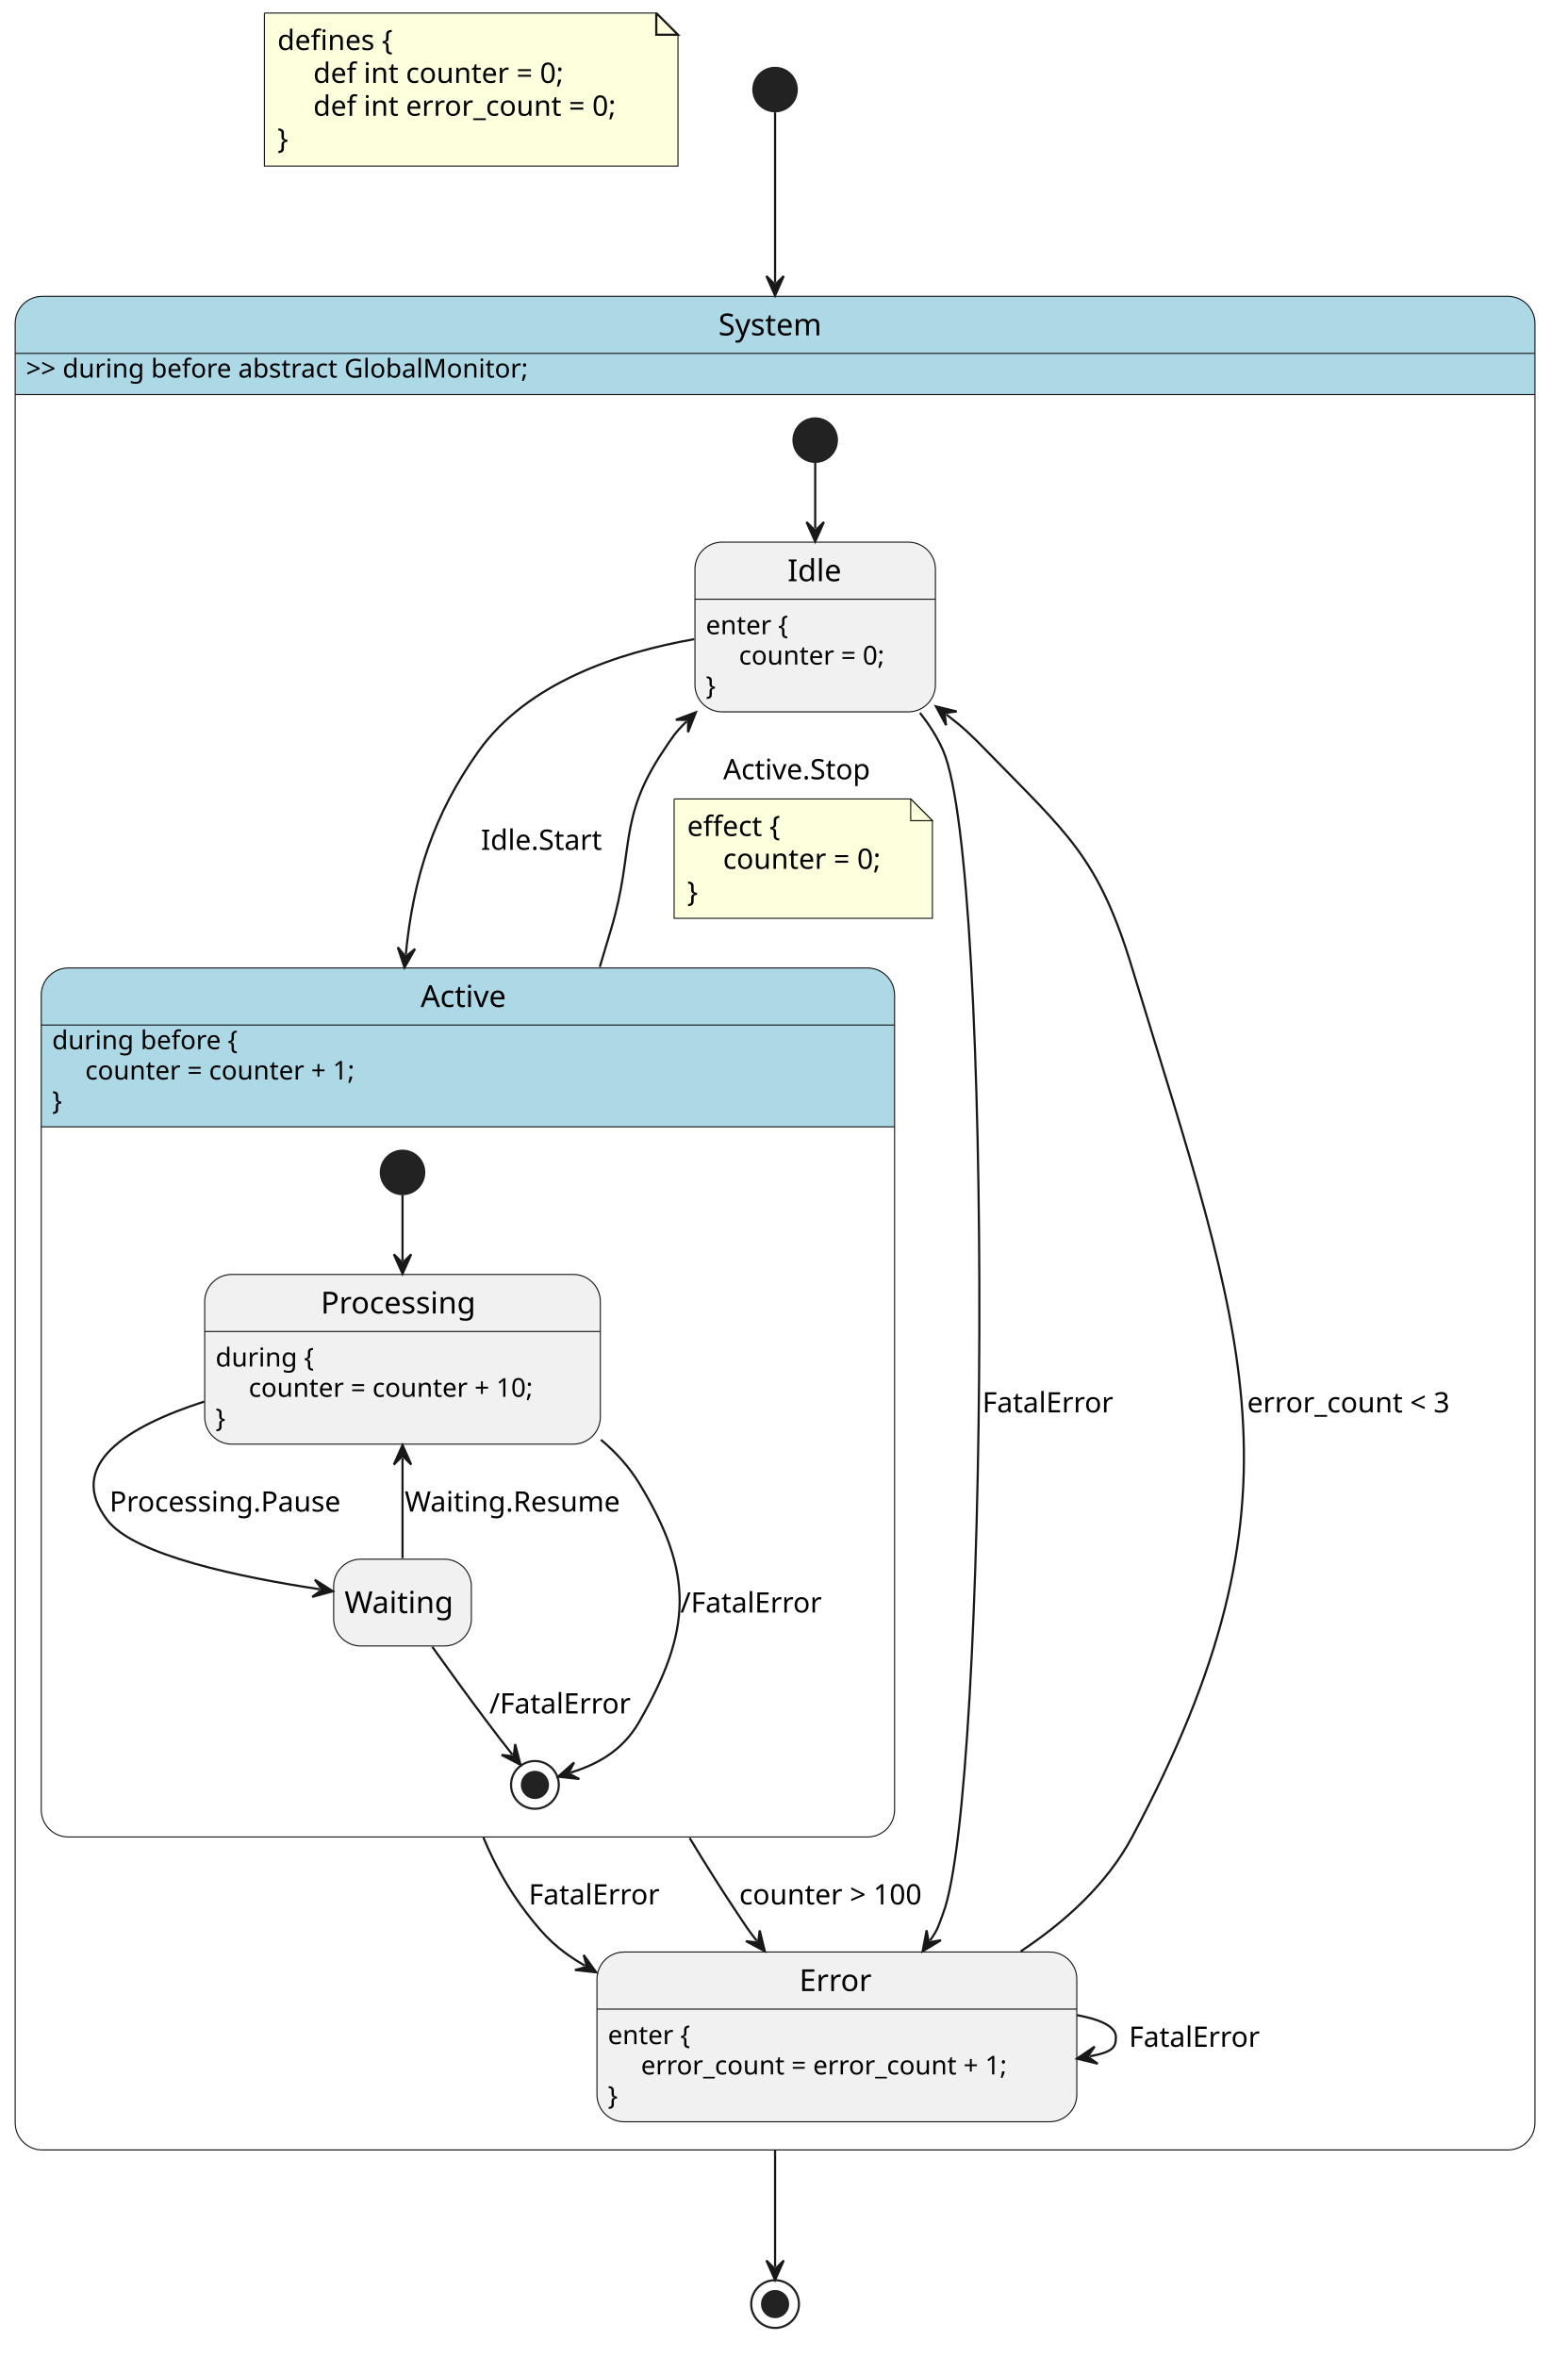
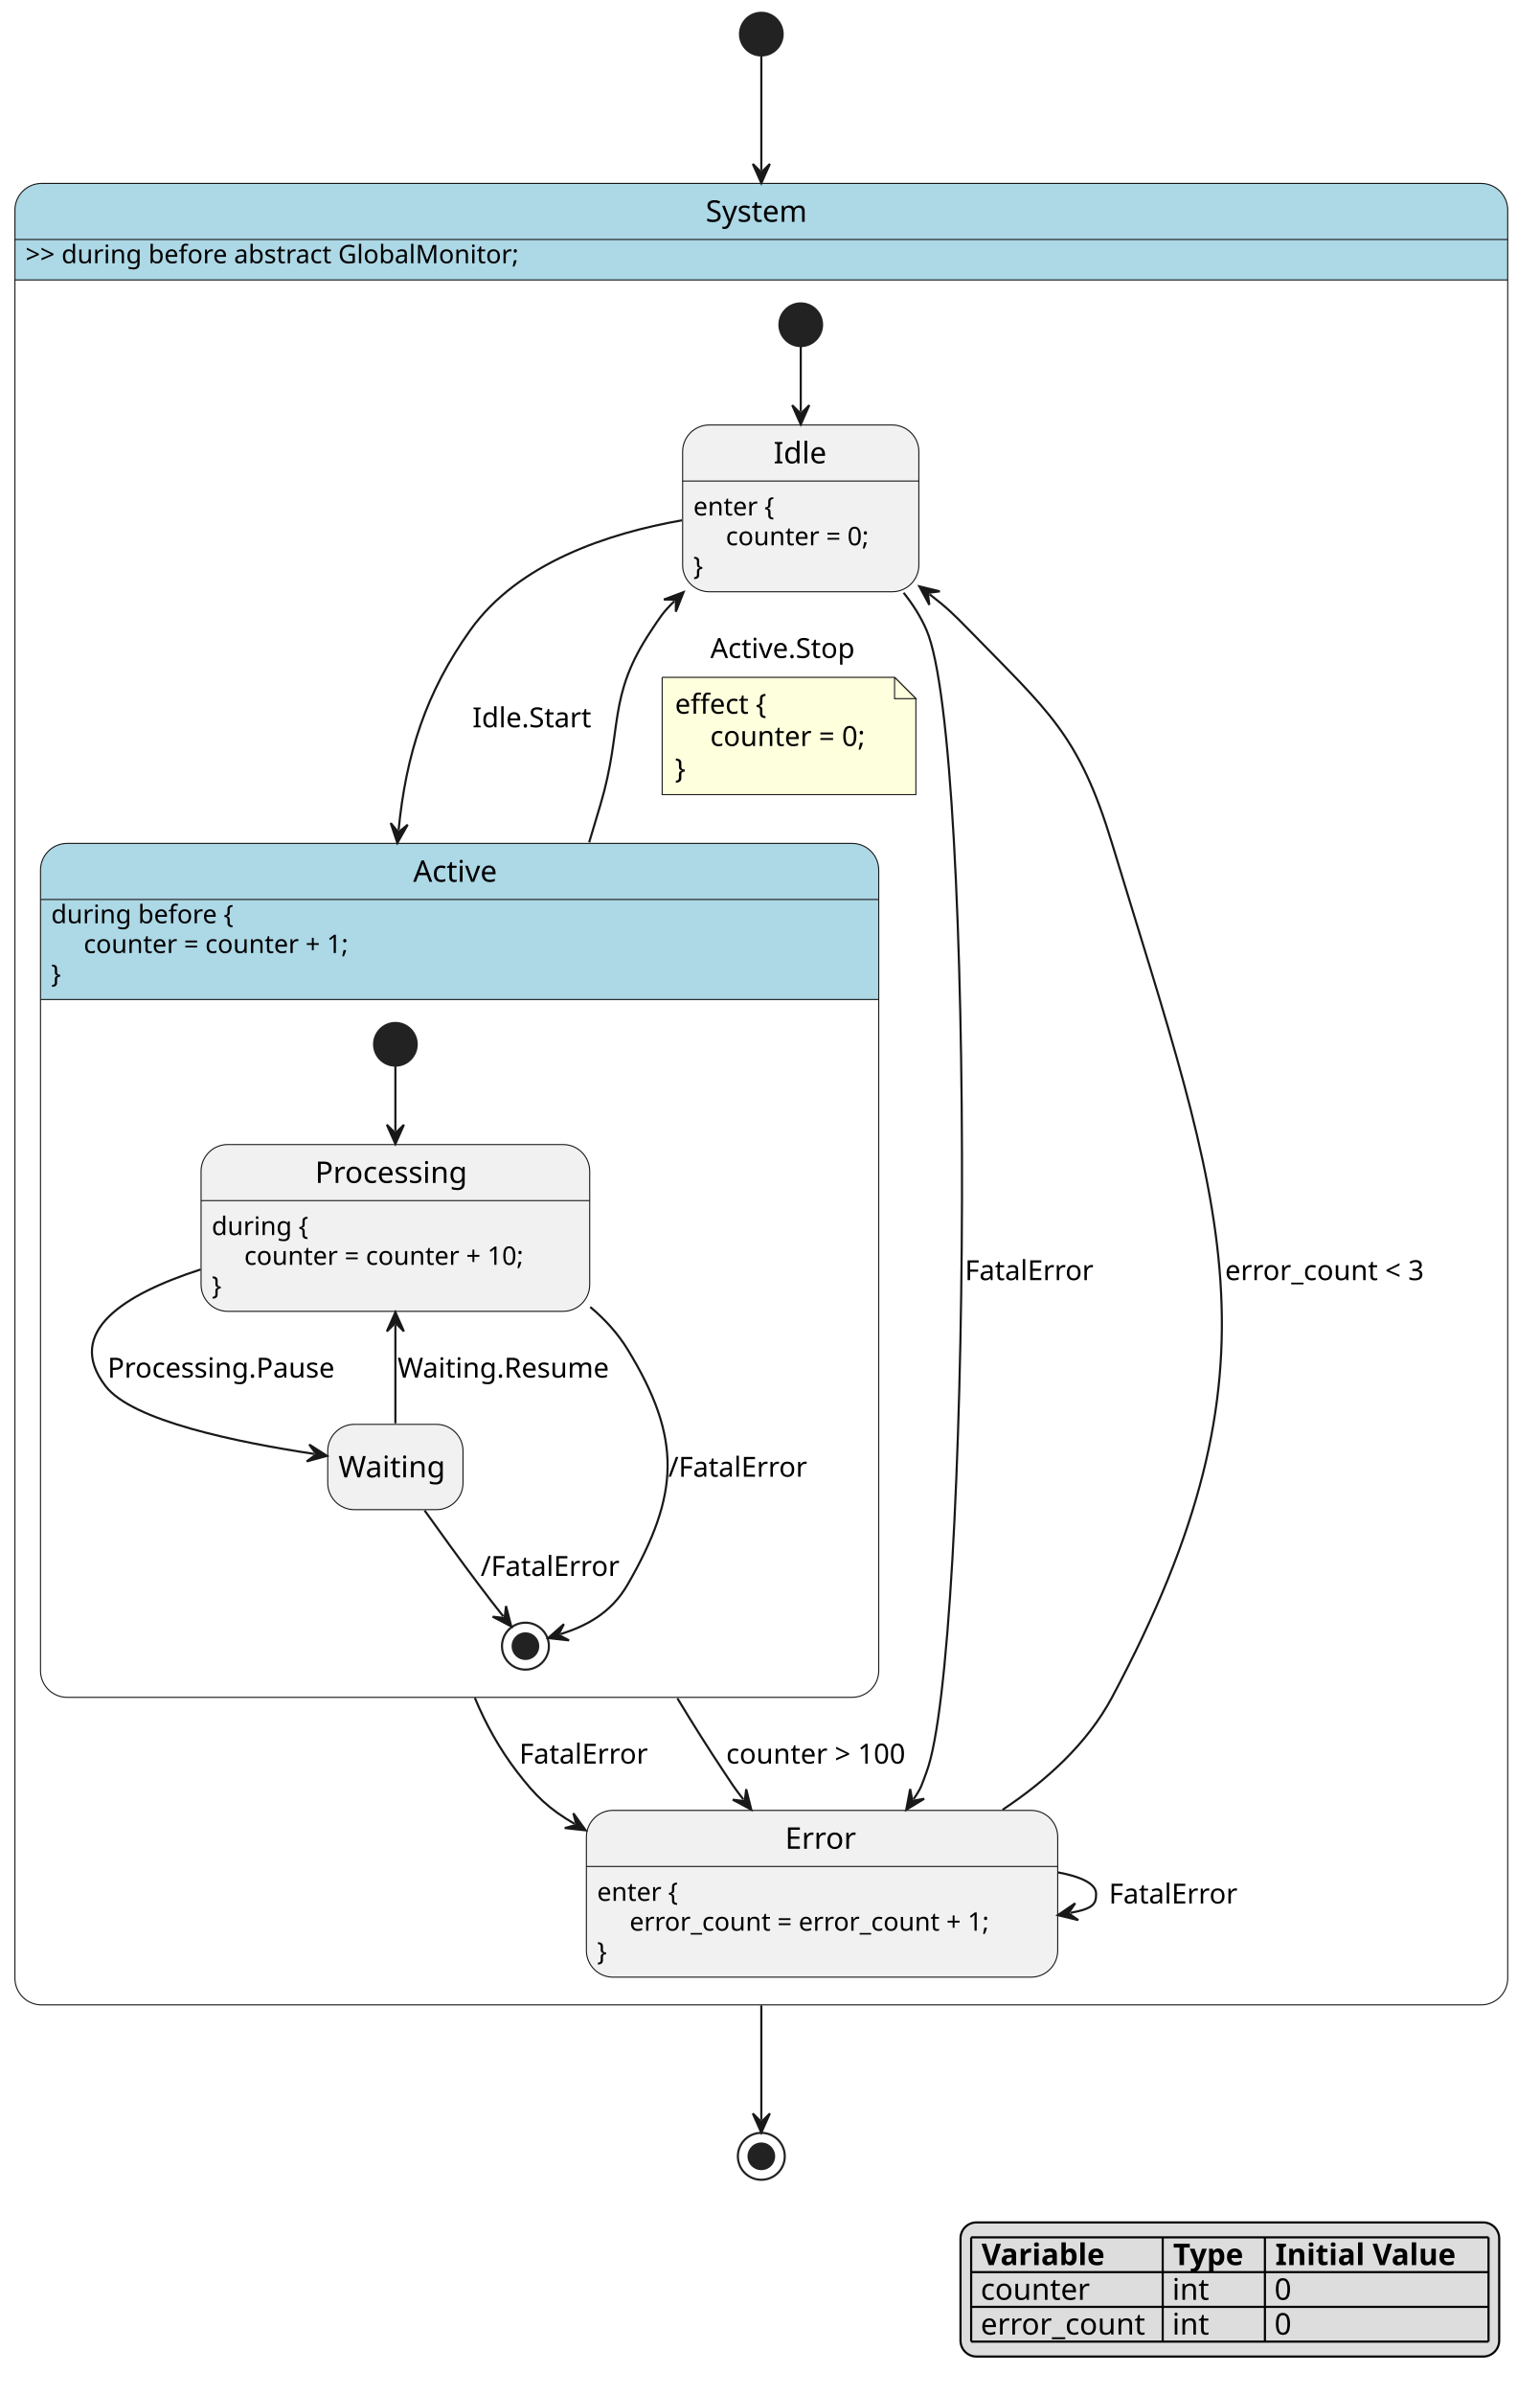
- <svg xmlns="http://www.w3.org/2000/svg" contentStyleType="text/css" data-diagram-type="STATE" height="1086px" preserveAspectRatio="none" style="width:722px;height:1086px;background:#FFFFFF;" version="1.1" viewBox="0 0 722 1086" width="722px" zoomAndPan="magnify">
+ <svg xmlns="http://www.w3.org/2000/svg" contentStyleType="text/css" data-diagram-type="STATE" height="1123px" preserveAspectRatio="none" style="width:722px;height:1123px;background:#FFFFFF;" version="1.1" viewBox="0 0 722 1123" width="722px" zoomAndPan="magnify">
  <defs />
  <g>
-     <g class="entity" data-qualified-name="DefinitionNote" data-source-line="11" id="ent0002">
-       <path d="M121.82,6 L121.82,76.531 L312.36,76.531 L312.36,16 L302.36,6 L121.82,6" fill="#FEFFDD" style="stroke:#181818;stroke-width:0.5;" />
-       <path d="M302.36,6 L302.36,16 L312.36,16 L302.36,6" fill="#FEFFDD" style="stroke:#181818;stroke-width:1;" />
-       <text fill="#000000" font-family="sans-serif" font-size="13" lengthAdjust="spacing" textLength="59.852" x="127.82" y="23.067">defines {</text>
-       <text fill="#000000" font-family="sans-serif" font-size="13" lengthAdjust="spacing" textLength="127.867" x="144.349" y="38.2">def int counter = 0;</text>
-       <text fill="#000000" font-family="sans-serif" font-size="13" lengthAdjust="spacing" textLength="153.01" x="144.349" y="53.333">def int error_count = 0;</text>
-       <text fill="#000000" font-family="sans-serif" font-size="13" lengthAdjust="spacing" textLength="8.271" x="127.82" y="68.465">}</text>
+     <path d="M19.5,86 L694.671,86 A12.5,12.5 0 0 1 707.171,98.5 L707.171,131.266 L7,131.266 L7,98.5 A12.5,12.5 0 0 1 19.5,86" fill="#ADD8E6" />
+     <rect fill="none" height="854.079" rx="12.5" ry="12.5" style="stroke:#181818;stroke-width:0.5;" width="700.171" x="7" y="86" />
+     <line style="stroke:#181818;stroke-width:0.5;" x1="7" x2="707.171" y1="131.266" y2="131.266" />
+     <line style="stroke:#181818;stroke-width:0.5;" x1="7" x2="707.171" y1="112.297" y2="112.297" />
+     <text fill="#000000" font-family="sans-serif" font-size="14" lengthAdjust="spacing" textLength="52.206" x="330.982" y="103.995">System</text>
+     <text fill="#000000" font-family="sans-serif" font-size="12" lengthAdjust="spacing" textLength="250.418" x="12" y="123.436">&gt;&gt; during before abstract GlobalMonitor;</text>
+     <g class="entity" data-qualified-name="system.system__idle" id="ent0003">
+       <rect fill="#F1F1F1" height="78.203" rx="12.5" ry="12.5" style="stroke:#181818;stroke-width:0.5;" width="110.791" x="320.18" y="199.266" />
+       <line style="stroke:#181818;stroke-width:0.5;" x1="320.18" x2="430.971" y1="225.562" y2="225.562" />
+       <text fill="#000000" font-family="sans-serif" font-size="14" lengthAdjust="spacing" textLength="25.519" x="362.816" y="217.261">Idle</text>
+       <text fill="#000000" font-family="sans-serif" font-size="12" lengthAdjust="spacing" textLength="43.459" x="325.18" y="241.701">enter {</text>
+       <text fill="#000000" font-family="sans-serif" font-size="12" lengthAdjust="spacing" textLength="75.533" x="340.438" y="255.67">counter = 0;</text>
+       <text fill="#000000" font-family="sans-serif" font-size="12" lengthAdjust="spacing" textLength="7.635" x="325.18" y="269.639">}</text>
    </g>
-     <path d="M19.5,136.53 L694.671,136.53 A12.5,12.5 0 0 1 707.171,149.03 L707.171,181.796 L7,181.796 L7,149.03 A12.5,12.5 0 0 1 19.5,136.53" fill="#ADD8E6" />
-     <rect fill="none" height="854.079" rx="12.5" ry="12.5" style="stroke:#181818;stroke-width:0.5;" width="700.171" x="7" y="136.53" />
-     <line style="stroke:#181818;stroke-width:0.5;" x1="7" x2="707.171" y1="181.796" y2="181.796" />
-     <line style="stroke:#181818;stroke-width:0.5;" x1="7" x2="707.171" y1="162.827" y2="162.827" />
-     <text fill="#000000" font-family="sans-serif" font-size="14" lengthAdjust="spacing" textLength="52.206" x="330.982" y="154.525">System</text>
-     <text fill="#000000" font-family="sans-serif" font-size="12" lengthAdjust="spacing" textLength="250.418" x="12" y="173.965">&gt;&gt; during before abstract GlobalMonitor;</text>
-     <g class="entity" data-qualified-name="system.system__idle" id="ent0004">
-       <rect fill="#F1F1F1" height="78.203" rx="12.5" ry="12.5" style="stroke:#181818;stroke-width:0.5;" width="110.791" x="320.18" y="249.796" />
-       <line style="stroke:#181818;stroke-width:0.5;" x1="320.18" x2="430.971" y1="276.092" y2="276.092" />
-       <text fill="#000000" font-family="sans-serif" font-size="14" lengthAdjust="spacing" textLength="25.519" x="362.816" y="267.791">Idle</text>
-       <text fill="#000000" font-family="sans-serif" font-size="12" lengthAdjust="spacing" textLength="43.459" x="325.18" y="292.231">enter {</text>
-       <text fill="#000000" font-family="sans-serif" font-size="12" lengthAdjust="spacing" textLength="75.533" x="340.438" y="306.2">counter = 0;</text>
-       <text fill="#000000" font-family="sans-serif" font-size="12" lengthAdjust="spacing" textLength="7.635" x="325.18" y="320.169">}</text>
+     <path d="M31.5,395.466 L399.651,395.466 A12.5,12.5 0 0 1 412.151,407.966 L412.151,468.669 L19,468.669 L19,407.966 A12.5,12.5 0 0 1 31.5,395.466" fill="#ADD8E6" />
+     <rect fill="none" height="400.403" rx="12.5" ry="12.5" style="stroke:#181818;stroke-width:0.5;" width="393.151" x="19" y="395.466" />
+     <line style="stroke:#181818;stroke-width:0.5;" x1="19" x2="412.151" y1="468.669" y2="468.669" />
+     <line style="stroke:#181818;stroke-width:0.5;" x1="19" x2="412.151" y1="421.762" y2="421.762" />
+     <text fill="#000000" font-family="sans-serif" font-size="14" lengthAdjust="spacing" textLength="43.552" x="193.799" y="413.461">Active</text>
+     <text fill="#000000" font-family="sans-serif" font-size="12" lengthAdjust="spacing" textLength="92.859" x="24" y="432.901">during before {</text>
+     <text fill="#000000" font-family="sans-serif" font-size="12" lengthAdjust="spacing" textLength="139.389" x="39.258" y="446.87">counter = counter + 1;</text>
+     <text fill="#000000" font-family="sans-serif" font-size="12" lengthAdjust="spacing" textLength="7.635" x="24" y="460.839">}</text>
+     <g class="entity" data-qualified-name="system.system__active.system__active__processing" id="ent0005">
+       <rect fill="#F1F1F1" height="78.203" rx="12.5" ry="12.5" style="stroke:#181818;stroke-width:0.5;" width="182.281" x="94.31" y="536.669" />
+       <line style="stroke:#181818;stroke-width:0.5;" x1="94.31" x2="276.591" y1="562.966" y2="562.966" />
+       <text fill="#000000" font-family="sans-serif" font-size="14" lengthAdjust="spacing" textLength="75.311" x="147.795" y="554.664">Processing</text>
+       <text fill="#000000" font-family="sans-serif" font-size="12" lengthAdjust="spacing" textLength="50.162" x="99.31" y="579.104">during {</text>
+       <text fill="#000000" font-family="sans-serif" font-size="12" lengthAdjust="spacing" textLength="147.023" x="114.568" y="593.073">counter = counter + 10;</text>
+       <text fill="#000000" font-family="sans-serif" font-size="12" lengthAdjust="spacing" textLength="7.635" x="99.31" y="607.042">}</text>
    </g>
-     <path d="M31.5,445.996 L399.651,445.996 A12.5,12.5 0 0 1 412.151,458.496 L412.151,519.199 L19,519.199 L19,458.496 A12.5,12.5 0 0 1 31.5,445.996" fill="#ADD8E6" />
-     <rect fill="none" height="400.403" rx="12.5" ry="12.5" style="stroke:#181818;stroke-width:0.5;" width="393.151" x="19" y="445.996" />
-     <line style="stroke:#181818;stroke-width:0.5;" x1="19" x2="412.151" y1="519.199" y2="519.199" />
-     <line style="stroke:#181818;stroke-width:0.5;" x1="19" x2="412.151" y1="472.293" y2="472.293" />
-     <text fill="#000000" font-family="sans-serif" font-size="14" lengthAdjust="spacing" textLength="43.552" x="193.799" y="463.991">Active</text>
-     <text fill="#000000" font-family="sans-serif" font-size="12" lengthAdjust="spacing" textLength="92.859" x="24" y="483.431">during before {</text>
-     <text fill="#000000" font-family="sans-serif" font-size="12" lengthAdjust="spacing" textLength="139.389" x="39.258" y="497.4">counter = counter + 1;</text>
-     <text fill="#000000" font-family="sans-serif" font-size="12" lengthAdjust="spacing" textLength="7.635" x="24" y="511.369">}</text>
-     <g class="entity" data-qualified-name="system.system__active.system__active__processing" id="ent0006">
-       <rect fill="#F1F1F1" height="78.203" rx="12.5" ry="12.5" style="stroke:#181818;stroke-width:0.5;" width="182.281" x="94.31" y="587.199" />
-       <line style="stroke:#181818;stroke-width:0.5;" x1="94.31" x2="276.591" y1="613.496" y2="613.496" />
-       <text fill="#000000" font-family="sans-serif" font-size="14" lengthAdjust="spacing" textLength="75.311" x="147.795" y="605.194">Processing</text>
-       <text fill="#000000" font-family="sans-serif" font-size="12" lengthAdjust="spacing" textLength="50.162" x="99.31" y="629.634">during {</text>
-       <text fill="#000000" font-family="sans-serif" font-size="12" lengthAdjust="spacing" textLength="147.023" x="114.568" y="643.603">counter = counter + 10;</text>
-       <text fill="#000000" font-family="sans-serif" font-size="12" lengthAdjust="spacing" textLength="7.635" x="99.31" y="657.572">}</text>
+     <rect fill="#F1F1F1" height="40" rx="12.5" ry="12.5" style="stroke:#181818;stroke-width:0.5;" width="63.45" x="153.72" y="667.869" />
+     <text fill="#000000" font-family="sans-serif" font-size="14" lengthAdjust="spacing" textLength="53.45" x="158.72" y="692.715">Waiting</text>
+     <g class="end_entity" data-qualified-name="system.system__active..end.system__active" data-source-line="23" id="ent0002">
+       <ellipse cx="246.45" cy="771.869" fill="none" rx="11" ry="11" style="stroke:#222222;stroke-width:1;" />
+       <ellipse cx="246.45" cy="771.869" fill="#222222" rx="6" ry="6" style="stroke:#222222;stroke-width:1;" />
    </g>
-     <rect fill="#F1F1F1" height="40" rx="12.5" ry="12.5" style="stroke:#181818;stroke-width:0.5;" width="63.45" x="153.72" y="718.399" />
-     <text fill="#000000" font-family="sans-serif" font-size="14" lengthAdjust="spacing" textLength="53.45" x="158.72" y="743.245">Waiting</text>
-     <g class="end_entity" data-qualified-name="system.system__active..end.system__active" data-source-line="24" id="ent0002">
-       <ellipse cx="246.45" cy="822.399" fill="none" rx="11" ry="11" style="stroke:#222222;stroke-width:1;" />
-       <ellipse cx="246.45" cy="822.399" fill="#222222" rx="6" ry="6" style="stroke:#222222;stroke-width:1;" />
+     <g class="start_entity" data-qualified-name="system.system__active..start.system__active" data-source-line="25" id="ent0005">
+       <ellipse cx="185.45" cy="489.669" fill="#222222" rx="10" ry="10" style="stroke:#222222;stroke-width:1;" />
    </g>
-     <g class="start_entity" data-qualified-name="system.system__active..start.system__active" data-source-line="26" id="ent0005">
-       <ellipse cx="185.45" cy="540.199" fill="#222222" rx="10" ry="10" style="stroke:#222222;stroke-width:1;" />
+     <g class="link" data-entity-1="ent0005" data-entity-2="ent0002" data-link-type="dependency" data-source-line="23" id="lnk3">
+       <path d="M276.85,612.839 C283.73,618.599 289.79,625.239 294.45,632.869 C319.91,674.609 318.8,700.479 294.45,742.869 C286.47,756.759 274.379,762.595 262.839,766.255" fill="none" id="system__active__processing-to-*end*system__active" style="stroke:#181818;stroke-width:1;" />
+       <polygon fill="#181818" points="257.12,768.069,266.908,769.161,261.886,766.557,264.49,761.535,257.12,768.069" style="stroke:#181818;stroke-width:1;" />
+       <text fill="#000000" font-family="sans-serif" font-size="13" lengthAdjust="spacing" textLength="68.701" x="313.45" y="692.436">/FatalError</text>
    </g>
-     <g class="link" data-entity-1="ent0006" data-entity-2="ent0002" data-link-type="dependency" data-source-line="24" id="lnk3">
-       <path d="M276.85,663.369 C283.73,669.129 289.79,675.769 294.45,683.399 C319.91,725.139 318.8,751.009 294.45,793.399 C286.47,807.289 274.379,813.125 262.839,816.785" fill="none" id="system__active__processing-to-*end*system__active" style="stroke:#181818;stroke-width:1;" />
-       <polygon fill="#181818" points="257.12,818.599,266.908,819.691,261.886,817.087,264.49,812.065,257.12,818.599" style="stroke:#181818;stroke-width:1;" />
-       <text fill="#000000" font-family="sans-serif" font-size="13" lengthAdjust="spacing" textLength="68.701" x="313.45" y="742.966">/FatalError</text>
+     <g class="link" data-entity-1="ent0006" data-entity-2="ent0002" data-link-type="dependency" data-source-line="24" id="lnk4">
+       <path d="M199.16,708.249 C206.55,718.599 215.89,731.509 224.45,742.869 C229.51,749.579 231.663,752.375 236.073,757.914" fill="none" id="system__active__waiting-to-*end*system__active" style="stroke:#181818;stroke-width:1;" />
+       <polygon fill="#181818" points="239.81,762.609,237.334,753.076,236.696,758.697,231.075,758.058,239.81,762.609" style="stroke:#181818;stroke-width:1;" />
+       <text fill="#000000" font-family="sans-serif" font-size="13" lengthAdjust="spacing" textLength="68.701" x="225.45" y="738.936">/FatalError</text>
    </g>
-     <g class="link" data-entity-1="ent0007" data-entity-2="ent0002" data-link-type="dependency" data-source-line="25" id="lnk4">
-       <path d="M199.16,758.779 C206.55,769.129 215.89,782.039 224.45,793.399 C229.51,800.109 231.663,802.904 236.073,808.444" fill="none" id="system__active__waiting-to-*end*system__active" style="stroke:#181818;stroke-width:1;" />
-       <polygon fill="#181818" points="239.81,813.139,237.334,803.606,236.696,809.227,231.075,808.588,239.81,813.139" style="stroke:#181818;stroke-width:1;" />
-       <text fill="#000000" font-family="sans-serif" font-size="13" lengthAdjust="spacing" textLength="68.701" x="225.45" y="789.466">/FatalError</text>
+     <g class="link" data-entity-1="ent0005" data-entity-2="ent0005" data-link-type="dependency" data-source-line="25" id="lnk6">
+       <path d="M185.45,499.989 C185.45,508.879 185.45,516.889 185.45,530.389" fill="none" id="*start*system__active-to-system__active__processing" style="stroke:#181818;stroke-width:1;" />
+       <polygon fill="#181818" points="185.45,536.389,189.45,527.389,185.45,531.389,181.45,527.389,185.45,536.389" style="stroke:#181818;stroke-width:1;" />
    </g>
-     <g class="link" data-entity-1="ent0005" data-entity-2="ent0006" data-link-type="dependency" data-source-line="26" id="lnk6">
-       <path d="M185.45,550.519 C185.45,559.409 185.45,567.419 185.45,580.919" fill="none" id="*start*system__active-to-system__active__processing" style="stroke:#181818;stroke-width:1;" />
-       <polygon fill="#181818" points="185.45,586.919,189.45,577.919,185.45,581.919,181.45,577.919,185.45,586.919" style="stroke:#181818;stroke-width:1;" />
+     <g class="link" data-entity-1="ent0005" data-entity-2="ent0006" data-link-type="dependency" data-source-line="26" id="lnk7">
+       <path d="M94.09,595.249 C58.34,606.799 30,624.419 49.45,649.869 C62,666.299 111.318,676.257 147.418,681.747" fill="none" id="system__active__processing-to-system__active__waiting" style="stroke:#181818;stroke-width:1;" />
+       <polygon fill="#181818" points="153.35,682.649,145.054,677.341,148.407,681.897,143.851,685.25,153.35,682.649" style="stroke:#181818;stroke-width:1;" />
+       <text fill="#000000" font-family="sans-serif" font-size="13" lengthAdjust="spacing" textLength="112.88" x="50.45" y="645.936">Processing.Pause</text>
    </g>
-     <g class="link" data-entity-1="ent0006" data-entity-2="ent0007" data-link-type="dependency" data-source-line="27" id="lnk7">
-       <path d="M94.09,645.779 C58.34,657.329 30,674.949 49.45,700.399 C62,716.829 111.318,726.787 147.418,732.277" fill="none" id="system__active__processing-to-system__active__waiting" style="stroke:#181818;stroke-width:1;" />
-       <polygon fill="#181818" points="153.35,733.179,145.054,727.871,148.407,732.427,143.851,735.78,153.35,733.179" style="stroke:#181818;stroke-width:1;" />
-       <text fill="#000000" font-family="sans-serif" font-size="13" lengthAdjust="spacing" textLength="112.88" x="50.45" y="696.466">Processing.Pause</text>
+     <g class="link" data-entity-1="ent0006" data-entity-2="ent0005" data-link-type="dependency" data-source-line="27" id="lnk8">
+       <path d="M185.45,667.399 C185.45,652.989 185.45,638.889 185.45,621.279" fill="none" id="system__active__waiting-to-system__active__processing" style="stroke:#181818;stroke-width:1;" />
+       <polygon fill="#181818" points="185.45,615.279,181.45,624.279,185.45,620.279,189.45,624.279,185.45,615.279" style="stroke:#181818;stroke-width:1;" />
+       <text fill="#000000" font-family="sans-serif" font-size="13" lengthAdjust="spacing" textLength="106.469" x="186.45" y="645.936">Waiting.Resume</text>
    </g>
-     <g class="link" data-entity-1="ent0007" data-entity-2="ent0006" data-link-type="dependency" data-source-line="28" id="lnk8">
-       <path d="M185.45,717.929 C185.45,703.519 185.45,689.419 185.45,671.809" fill="none" id="system__active__waiting-to-system__active__processing" style="stroke:#181818;stroke-width:1;" />
-       <polygon fill="#181818" points="185.45,665.809,181.45,674.809,185.45,670.809,189.45,674.809,185.45,665.809" style="stroke:#181818;stroke-width:1;" />
-       <text fill="#000000" font-family="sans-serif" font-size="13" lengthAdjust="spacing" textLength="106.469" x="186.45" y="696.466">Waiting.Resume</text>
+     <g class="entity" data-qualified-name="system.system__error" id="ent0007">
+       <rect fill="#F1F1F1" height="78.203" rx="12.5" ry="12.5" style="stroke:#181818;stroke-width:0.5;" width="221.065" x="275.04" y="848.876" />
+       <line style="stroke:#181818;stroke-width:0.5;" x1="275.04" x2="496.104" y1="875.173" y2="875.173" />
+       <text fill="#000000" font-family="sans-serif" font-size="14" lengthAdjust="spacing" textLength="34.679" x="368.233" y="866.871">Error</text>
+       <text fill="#000000" font-family="sans-serif" font-size="12" lengthAdjust="spacing" textLength="43.459" x="280.04" y="891.311">enter {</text>
+       <text fill="#000000" font-family="sans-serif" font-size="12" lengthAdjust="spacing" textLength="185.807" x="295.298" y="905.28">error_count = error_count + 1;</text>
+       <text fill="#000000" font-family="sans-serif" font-size="12" lengthAdjust="spacing" textLength="7.635" x="280.04" y="919.249">}</text>
    </g>
-     <g class="entity" data-qualified-name="system.system__error" id="ent0008">
-       <rect fill="#F1F1F1" height="78.203" rx="12.5" ry="12.5" style="stroke:#181818;stroke-width:0.5;" width="221.065" x="275.04" y="899.406" />
-       <line style="stroke:#181818;stroke-width:0.5;" x1="275.04" x2="496.104" y1="925.702" y2="925.702" />
-       <text fill="#000000" font-family="sans-serif" font-size="14" lengthAdjust="spacing" textLength="34.679" x="368.233" y="917.401">Error</text>
-       <text fill="#000000" font-family="sans-serif" font-size="12" lengthAdjust="spacing" textLength="43.459" x="280.04" y="941.841">enter {</text>
-       <text fill="#000000" font-family="sans-serif" font-size="12" lengthAdjust="spacing" textLength="185.807" x="295.298" y="955.81">error_count = error_count + 1;</text>
-       <text fill="#000000" font-family="sans-serif" font-size="12" lengthAdjust="spacing" textLength="7.635" x="280.04" y="969.779">}</text>
+     <g class="start_entity" data-qualified-name="system..start.system" data-source-line="35" id="ent0012">
+       <ellipse cx="375.58" cy="152.266" fill="#222222" rx="10" ry="10" style="stroke:#222222;stroke-width:1;" />
    </g>
-     <g class="start_entity" data-qualified-name="system..start.system" data-source-line="36" id="ent0012">
-       <ellipse cx="375.58" cy="202.796" fill="#222222" rx="10" ry="10" style="stroke:#222222;stroke-width:1;" />
+     <g class="link" data-entity-1="ent0003" data-entity-2="ent0007" data-link-type="dependency" data-source-line="32" id="lnk9">
+       <path d="M423.83,277.946 C428.15,283.366 431.9,289.236 434.58,295.466 C458.03,350.136 455.47,775.176 434.58,830.876 C432.26,837.046 432.342,838.057 428.482,843.617" fill="none" id="system__idle-to-system__error" style="stroke:#181818;stroke-width:1;" />
+       <polygon fill="#181818" points="425.06,848.546,433.478,843.434,427.911,844.438,426.907,838.871,425.06,848.546" style="stroke:#181818;stroke-width:1;" />
+       <text fill="#000000" font-family="sans-serif" font-size="13" lengthAdjust="spacing" textLength="64.321" x="452.58" y="600.242">FatalError</text>
    </g>
-     <g class="link" data-entity-1="ent0004" data-entity-2="ent0008" data-link-type="dependency" data-source-line="33" id="lnk9">
-       <path d="M423.83,328.476 C428.15,333.896 431.9,339.766 434.58,345.996 C458.03,400.666 455.47,825.706 434.58,881.406 C432.26,887.576 432.342,888.587 428.482,894.147" fill="none" id="system__idle-to-system__error" style="stroke:#181818;stroke-width:1;" />
-       <polygon fill="#181818" points="425.06,899.076,433.478,893.964,427.911,894.968,426.907,889.402,425.06,899.076" style="stroke:#181818;stroke-width:1;" />
-       <text fill="#000000" font-family="sans-serif" font-size="13" lengthAdjust="spacing" textLength="64.321" x="452.58" y="650.773">FatalError</text>
+     <g class="link" data-entity-1="ent0004" data-entity-2="ent0007" data-link-type="dependency" data-source-line="33" id="lnk10">
+       <path d="M222.71,796.116 C227.88,808.516 234.4,820.246 242.58,830.876 C251.19,842.076 257.186,848.024 269.506,855.205" fill="none" id="system__active-to-system__error" style="stroke:#181818;stroke-width:1;" />
+       <polygon fill="#181818" points="274.69,858.226,268.928,850.238,270.37,855.708,264.9,857.15,274.69,858.226" style="stroke:#181818;stroke-width:1;" />
+       <text fill="#000000" font-family="sans-serif" font-size="13" lengthAdjust="spacing" textLength="64.321" x="243.58" y="826.942">FatalError</text>
    </g>
-     <g class="link" data-entity-1="ent0005" data-entity-2="ent0008" data-link-type="dependency" data-source-line="34" id="lnk10">
-       <path d="M222.71,846.646 C227.88,859.046 234.4,870.776 242.58,881.406 C251.19,892.606 257.186,898.554 269.506,905.735" fill="none" id="system__active-to-system__error" style="stroke:#181818;stroke-width:1;" />
-       <polygon fill="#181818" points="274.69,908.756,268.928,900.768,270.37,906.238,264.9,907.68,274.69,908.756" style="stroke:#181818;stroke-width:1;" />
-       <text fill="#000000" font-family="sans-serif" font-size="13" lengthAdjust="spacing" textLength="64.321" x="243.58" y="877.472">FatalError</text>
+     <g class="link" data-entity-1="ent0007" data-entity-2="ent0007" data-link-type="dependency" data-source-line="34" id="lnk11">
+       <path d="M496.18,877.946 C507.14,879.956 514.11,883.296 514.11,887.976 C514.11,892.656 513.042,894.913 502.082,896.923" fill="none" id="system__error-to-system__error" style="stroke:#181818;stroke-width:1;" />
+       <polygon fill="#181818" points="496.18,898.006,505.754,900.317,501.098,897.104,504.311,892.448,496.18,898.006" style="stroke:#181818;stroke-width:1;" />
+       <text fill="#000000" font-family="sans-serif" font-size="13" lengthAdjust="spacing" textLength="64.321" x="520.11" y="892.543">FatalError</text>
    </g>
-     <g class="link" data-entity-1="ent0008" data-entity-2="ent0008" data-link-type="dependency" data-source-line="35" id="lnk11">
-       <path d="M496.18,928.476 C507.14,930.486 514.11,933.826 514.11,938.506 C514.11,943.186 513.042,945.443 502.082,947.453" fill="none" id="system__error-to-system__error" style="stroke:#181818;stroke-width:1;" />
-       <polygon fill="#181818" points="496.18,948.536,505.754,950.846,501.098,947.634,504.311,942.978,496.18,948.536" style="stroke:#181818;stroke-width:1;" />
-       <text fill="#000000" font-family="sans-serif" font-size="13" lengthAdjust="spacing" textLength="64.321" x="520.11" y="943.072">FatalError</text>
+     <g class="link" data-entity-1="ent0012" data-entity-2="ent0003" data-link-type="dependency" data-source-line="35" id="lnk13">
+       <path d="M375.58,162.586 C375.58,171.486 375.58,179.496 375.58,192.996" fill="none" id="*start*system-to-system__idle" style="stroke:#181818;stroke-width:1;" />
+       <polygon fill="#181818" points="375.58,198.996,379.58,189.996,375.58,193.996,371.58,189.996,375.58,198.996" style="stroke:#181818;stroke-width:1;" />
    </g>
-     <g class="link" data-entity-1="ent0012" data-entity-2="ent0004" data-link-type="dependency" data-source-line="36" id="lnk13">
-       <path d="M375.58,213.116 C375.58,222.016 375.58,230.026 375.58,243.526" fill="none" id="*start*system-to-system__idle" style="stroke:#181818;stroke-width:1;" />
-       <polygon fill="#181818" points="375.58,249.526,379.58,240.526,375.58,244.526,371.58,240.526,375.58,249.526" style="stroke:#181818;stroke-width:1;" />
+     <g class="link" data-entity-1="ent0003" data-entity-2="ent0004" data-link-type="dependency" data-source-line="36" id="lnk14">
+       <path d="M319.86,243.976 C285.21,250.046 243.11,263.916 220.58,295.466 C199.82,324.536 190.432,353.594 186.952,389.294" fill="none" id="system__idle-to-system__active" style="stroke:#181818;stroke-width:1;" />
+       <polygon fill="#181818" points="186.37,395.266,191.224,386.696,186.855,390.289,183.262,385.92,186.37,395.266" style="stroke:#181818;stroke-width:1;" />
+       <text fill="#000000" font-family="sans-serif" font-size="13" lengthAdjust="spacing" textLength="59.585" x="221.58" y="341.033">Idle.Start</text>
    </g>
-     <g class="link" data-entity-1="ent0004" data-entity-2="ent0005" data-link-type="dependency" data-source-line="37" id="lnk14">
-       <path d="M319.86,294.506 C285.21,300.576 243.11,314.446 220.58,345.996 C199.82,375.066 190.432,404.124 186.952,439.824" fill="none" id="system__idle-to-system__active" style="stroke:#181818;stroke-width:1;" />
-       <polygon fill="#181818" points="186.37,445.796,191.224,437.226,186.855,440.819,183.262,436.45,186.37,445.796" style="stroke:#181818;stroke-width:1;" />
-       <text fill="#000000" font-family="sans-serif" font-size="13" lengthAdjust="spacing" textLength="59.585" x="221.58" y="391.562">Idle.Start</text>
+     <g class="link" data-entity-1="ent0004" data-entity-2="ent0003" data-link-type="dependency" data-source-line="37" id="lnk15">
+       <path d="M276.34,394.976 C278.11,389.076 279.86,383.226 281.58,377.466 C292.43,341.076 284.45,327.026 305.58,295.466 C309.82,289.126 310.729,287.36 316.329,281.86" fill="none" id="system__active-to-system__idle" style="stroke:#181818;stroke-width:1;" />
+       <polygon fill="#181818" points="320.61,277.656,311.386,281.108,317.043,281.159,316.992,286.816,320.61,277.656" style="stroke:#181818;stroke-width:1;" />
+       <text fill="#000000" font-family="sans-serif" font-size="13" lengthAdjust="spacing" textLength="74.128" x="333.195" y="308.533">Active.Stop</text>
+       <path d="M310.58,317.598 L310.58,372.598 L429.58,372.598 L429.58,327.598 L419.58,317.598 L310.58,317.598" fill="#FEFFDD" style="stroke:#181818;stroke-width:0.5;" />
+       <path d="M419.58,317.598 L419.58,327.598 L429.58,327.598 L419.58,317.598" fill="#FEFFDD" style="stroke:#181818;stroke-width:0.5;" />
+       <text fill="#000000" font-family="sans-serif" font-size="13" lengthAdjust="spacing" textLength="49.797" x="316.58" y="334.665">effect {</text>
+       <text fill="#000000" font-family="sans-serif" font-size="13" lengthAdjust="spacing" textLength="81.828" x="333.109" y="349.798">counter = 0;</text>
+       <text fill="#000000" font-family="sans-serif" font-size="13" lengthAdjust="spacing" textLength="8.271" x="316.58" y="364.931">}</text>
    </g>
-     <g class="link" data-entity-1="ent0005" data-entity-2="ent0004" data-link-type="dependency" data-source-line="38" id="lnk15">
-       <path d="M276.34,445.506 C278.11,439.606 279.86,433.756 281.58,427.996 C292.43,391.606 284.45,377.556 305.58,345.996 C309.82,339.656 310.729,337.89 316.329,332.39" fill="none" id="system__active-to-system__idle" style="stroke:#181818;stroke-width:1;" />
-       <polygon fill="#181818" points="320.61,328.186,311.386,331.638,317.043,331.689,316.992,337.346,320.61,328.186" style="stroke:#181818;stroke-width:1;" />
-       <text fill="#000000" font-family="sans-serif" font-size="13" lengthAdjust="spacing" textLength="74.128" x="333.195" y="359.062">Active.Stop</text>
-       <path d="M310.58,368.128 L310.58,423.128 L429.58,423.128 L429.58,378.128 L419.58,368.128 L310.58,368.128" fill="#FEFFDD" style="stroke:#181818;stroke-width:0.5;" />
-       <path d="M419.58,368.128 L419.58,378.128 L429.58,378.128 L419.58,368.128" fill="#FEFFDD" style="stroke:#181818;stroke-width:0.5;" />
-       <text fill="#000000" font-family="sans-serif" font-size="13" lengthAdjust="spacing" textLength="49.797" x="316.58" y="385.195">effect {</text>
-       <text fill="#000000" font-family="sans-serif" font-size="13" lengthAdjust="spacing" textLength="81.828" x="333.109" y="400.328">counter = 0;</text>
-       <text fill="#000000" font-family="sans-serif" font-size="13" lengthAdjust="spacing" textLength="8.271" x="316.58" y="415.461">}</text>
+     <g class="link" data-entity-1="ent0004" data-entity-2="ent0007" data-link-type="dependency" data-source-line="43" id="lnk16">
+       <path d="M317.73,796.336 C324.88,808.166 332.19,819.766 339.58,830.876 C343.48,836.746 344.195,838 348.685,843.77" fill="none" id="system__active-to-system__error-1" style="stroke:#181818;stroke-width:1;" />
+       <polygon fill="#181818" points="352.37,848.506,350,838.946,349.299,844.56,343.686,843.859,352.37,848.506" style="stroke:#181818;stroke-width:1;" />
+       <text fill="#000000" font-family="sans-serif" font-size="13" lengthAdjust="spacing" textLength="93.99" x="340.58" y="826.942">counter &gt; 100</text>
    </g>
-     <g class="link" data-entity-1="ent0005" data-entity-2="ent0008" data-link-type="dependency" data-source-line="44" id="lnk16">
-       <path d="M317.73,846.866 C324.88,858.696 332.19,870.296 339.58,881.406 C343.48,887.276 344.195,888.53 348.685,894.3" fill="none" id="system__active-to-system__error-1" style="stroke:#181818;stroke-width:1;" />
-       <polygon fill="#181818" points="352.37,899.036,350,889.476,349.299,895.09,343.686,894.389,352.37,899.036" style="stroke:#181818;stroke-width:1;" />
-       <text fill="#000000" font-family="sans-serif" font-size="13" lengthAdjust="spacing" textLength="93.99" x="340.58" y="877.472">counter &gt; 100</text>
+     <g class="link" data-entity-1="ent0007" data-entity-2="ent0003" data-link-type="dependency" data-source-line="44" id="lnk17">
+       <path d="M470.26,848.566 C490.72,834.996 510,817.556 521.58,795.876 C605.37,638.876 573.34,565.736 521.58,395.466 C506.01,344.286 491.89,333.806 454.58,295.466 C447.54,288.236 444.209,284.983 435.959,278.613" fill="none" id="system__error-to-system__idle" style="stroke:#181818;stroke-width:1;" />
+       <polygon fill="#181818" points="431.21,274.946,435.889,283.612,435.168,278.001,440.778,277.28,431.21,274.946" style="stroke:#181818;stroke-width:1;" />
+       <text fill="#000000" font-family="sans-serif" font-size="13" lengthAdjust="spacing" textLength="102.591" x="574.58" y="600.242">error_count &lt; 3</text>
    </g>
-     <g class="link" data-entity-1="ent0008" data-entity-2="ent0004" data-link-type="dependency" data-source-line="45" id="lnk17">
-       <path d="M470.26,899.096 C490.72,885.526 510,868.086 521.58,846.406 C605.37,689.406 573.34,616.266 521.58,445.996 C506.01,394.816 491.89,384.336 454.58,345.996 C447.54,338.766 444.209,335.512 435.959,329.142" fill="none" id="system__error-to-system__idle" style="stroke:#181818;stroke-width:1;" />
-       <polygon fill="#181818" points="431.21,325.476,435.889,334.142,435.168,328.531,440.778,327.81,431.21,325.476" style="stroke:#181818;stroke-width:1;" />
-       <text fill="#000000" font-family="sans-serif" font-size="13" lengthAdjust="spacing" textLength="102.591" x="574.58" y="650.773">error_count &lt; 3</text>
+     <g class="start_entity" data-qualified-name=".start." data-source-line="47" id="ent0018">
+       <ellipse cx="357.09" cy="16" fill="#222222" rx="10" ry="10" style="stroke:#222222;stroke-width:1;" />
    </g>
-     <g class="start_entity" data-qualified-name=".start." data-source-line="48" id="ent0018">
-       <ellipse cx="357.09" cy="41.27" fill="#222222" rx="10" ry="10" style="stroke:#222222;stroke-width:1;" />
+     <g class="end_entity" data-qualified-name=".end." data-source-line="48" id="ent0020">
+       <ellipse cx="357.09" cy="1011.08" fill="none" rx="11" ry="11" style="stroke:#222222;stroke-width:1;" />
+       <ellipse cx="357.09" cy="1011.08" fill="#222222" rx="6" ry="6" style="stroke:#222222;stroke-width:1;" />
    </g>
-     <g class="end_entity" data-qualified-name=".end." data-source-line="49" id="ent0020">
-       <ellipse cx="357.09" cy="1061.61" fill="none" rx="11" ry="11" style="stroke:#222222;stroke-width:1;" />
-       <ellipse cx="357.09" cy="1061.61" fill="#222222" rx="6" ry="6" style="stroke:#222222;stroke-width:1;" />
+     <g class="link" data-entity-1="ent0018" data-entity-2="ent0002" data-link-type="dependency" data-source-line="47" id="lnk19">
+       <path d="M357.09,26.45 C357.09,37.81 357.09,52.78 357.09,79.86" fill="none" id="*start*-to-system" style="stroke:#181818;stroke-width:1;" />
+       <polygon fill="#181818" points="357.09,85.86,361.09,76.86,357.09,80.86,353.09,76.86,357.09,85.86" style="stroke:#181818;stroke-width:1;" />
    </g>
-     <g class="link" data-entity-1="ent0018" data-entity-2="ent0003" data-link-type="dependency" data-source-line="48" id="lnk19">
-       <path d="M357.09,51.74 C357.09,66.37 357.09,90.93 357.09,130.18" fill="none" id="*start*-to-system" style="stroke:#181818;stroke-width:1;" />
-       <polygon fill="#181818" points="357.09,136.18,361.09,127.18,357.09,131.18,353.09,127.18,357.09,136.18" style="stroke:#181818;stroke-width:1;" />
+     <g class="link" data-entity-1="ent0002" data-entity-2="ent0020" data-link-type="dependency" data-source-line="48" id="lnk21">
+       <path d="M357.09,940.32 C357.09,967.34 357.09,982.37 357.09,993.99" fill="none" id="system-to-*end*" style="stroke:#181818;stroke-width:1;" />
+       <polygon fill="#181818" points="357.09,999.99,361.09,990.99,357.09,994.99,353.09,990.99,357.09,999.99" style="stroke:#181818;stroke-width:1;" />
    </g>
-     <g class="link" data-entity-1="ent0003" data-entity-2="ent0020" data-link-type="dependency" data-source-line="49" id="lnk21">
-       <path d="M357.09,990.85 C357.09,1017.87 357.09,1032.9 357.09,1044.52" fill="none" id="system-to-*end*" style="stroke:#181818;stroke-width:1;" />
-       <polygon fill="#181818" points="357.09,1050.52,361.09,1041.52,357.09,1045.52,353.09,1041.52,357.09,1050.52" style="stroke:#181818;stroke-width:1;" />
+     <g class="legend" data-source-line="10">
+       <rect fill="#DDDDDD" height="62.891" rx="7.5" ry="7.5" style="stroke:#000000;stroke-width:1;" width="252.662" x="450.509" y="1042.08" />
+       <text fill="#000000" font-family="sans-serif" font-size="14" font-weight="bold" lengthAdjust="spacing" textLength="65.748" x="460.383" y="1062.075">Variable</text>
+       <text fill="#000000" font-family="sans-serif" font-size="14" font-weight="bold" lengthAdjust="spacing" textLength="38.192" x="550.227" y="1062.075">Type</text>
+       <text fill="#000000" font-family="sans-serif" font-size="14" font-weight="bold" lengthAdjust="spacing" textLength="95.129" x="598.168" y="1062.075">Initial Value</text>
+       <text fill="#000000" font-family="sans-serif" font-size="14" lengthAdjust="spacing" textLength="53.867" x="459.959" y="1078.372">counter</text>
+       <text fill="#000000" font-family="sans-serif" font-size="14" lengthAdjust="spacing" textLength="18.252" x="549.804" y="1078.372">int</text>
+       <text fill="#000000" font-family="sans-serif" font-size="14" lengthAdjust="spacing" textLength="8.907" x="597.744" y="1078.372">0</text>
+       <text fill="#000000" font-family="sans-serif" font-size="14" lengthAdjust="spacing" textLength="80.944" x="459.959" y="1094.669">error_count</text>
+       <text fill="#000000" font-family="sans-serif" font-size="14" lengthAdjust="spacing" textLength="18.252" x="549.804" y="1094.669">int</text>
+       <text fill="#000000" font-family="sans-serif" font-size="14" lengthAdjust="spacing" textLength="8.907" x="597.744" y="1094.669">0</text>
+       <line style="stroke:#000000;stroke-width:1;" x1="455.509" x2="698.171" y1="1049.08" y2="1049.08" />
+       <line style="stroke:#000000;stroke-width:1;" x1="455.509" x2="698.171" y1="1065.377" y2="1065.377" />
+       <line style="stroke:#000000;stroke-width:1;" x1="455.509" x2="698.171" y1="1081.674" y2="1081.674" />
+       <line style="stroke:#000000;stroke-width:1;" x1="455.509" x2="698.171" y1="1097.971" y2="1097.971" />
+       <line style="stroke:#000000;stroke-width:1;" x1="455.509" x2="455.509" y1="1049.08" y2="1097.971" />
+       <line style="stroke:#000000;stroke-width:1;" x1="545.353" x2="545.353" y1="1049.08" y2="1097.971" />
+       <line style="stroke:#000000;stroke-width:1;" x1="593.294" x2="593.294" y1="1049.08" y2="1097.971" />
+       <line style="stroke:#000000;stroke-width:1;" x1="698.171" x2="698.171" y1="1049.08" y2="1097.971" />
    </g>
  </g>
</svg>
